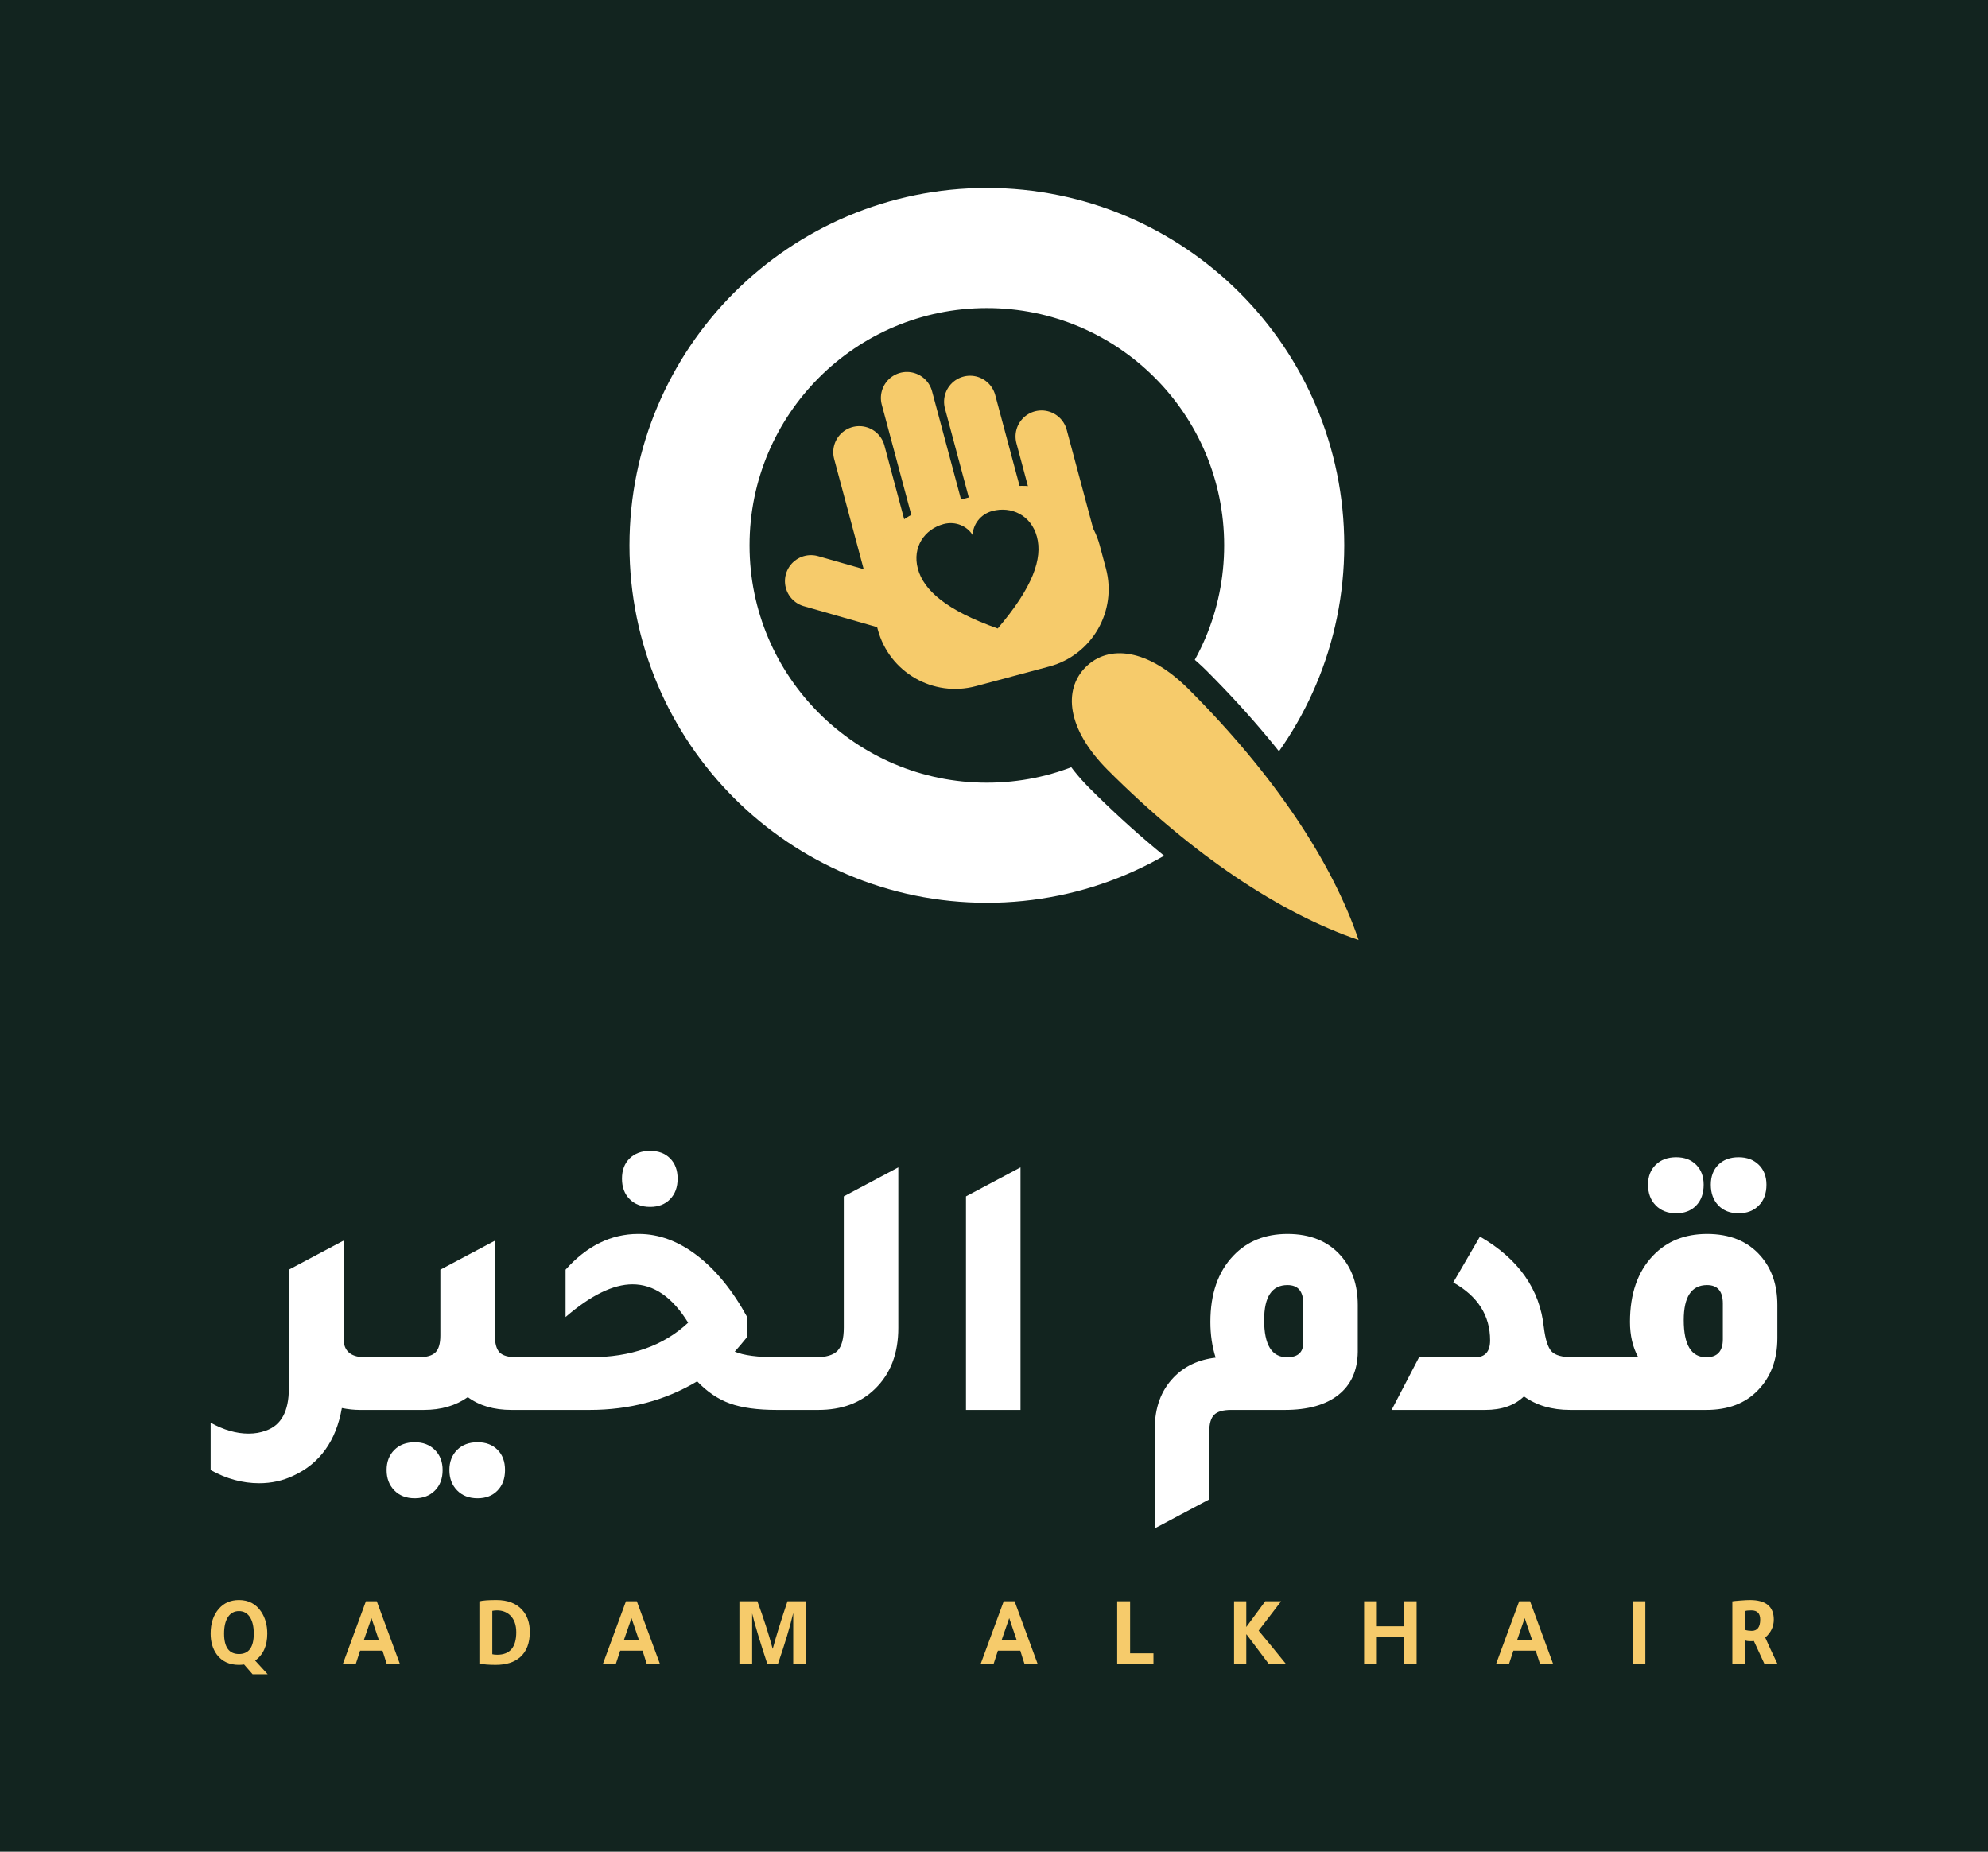
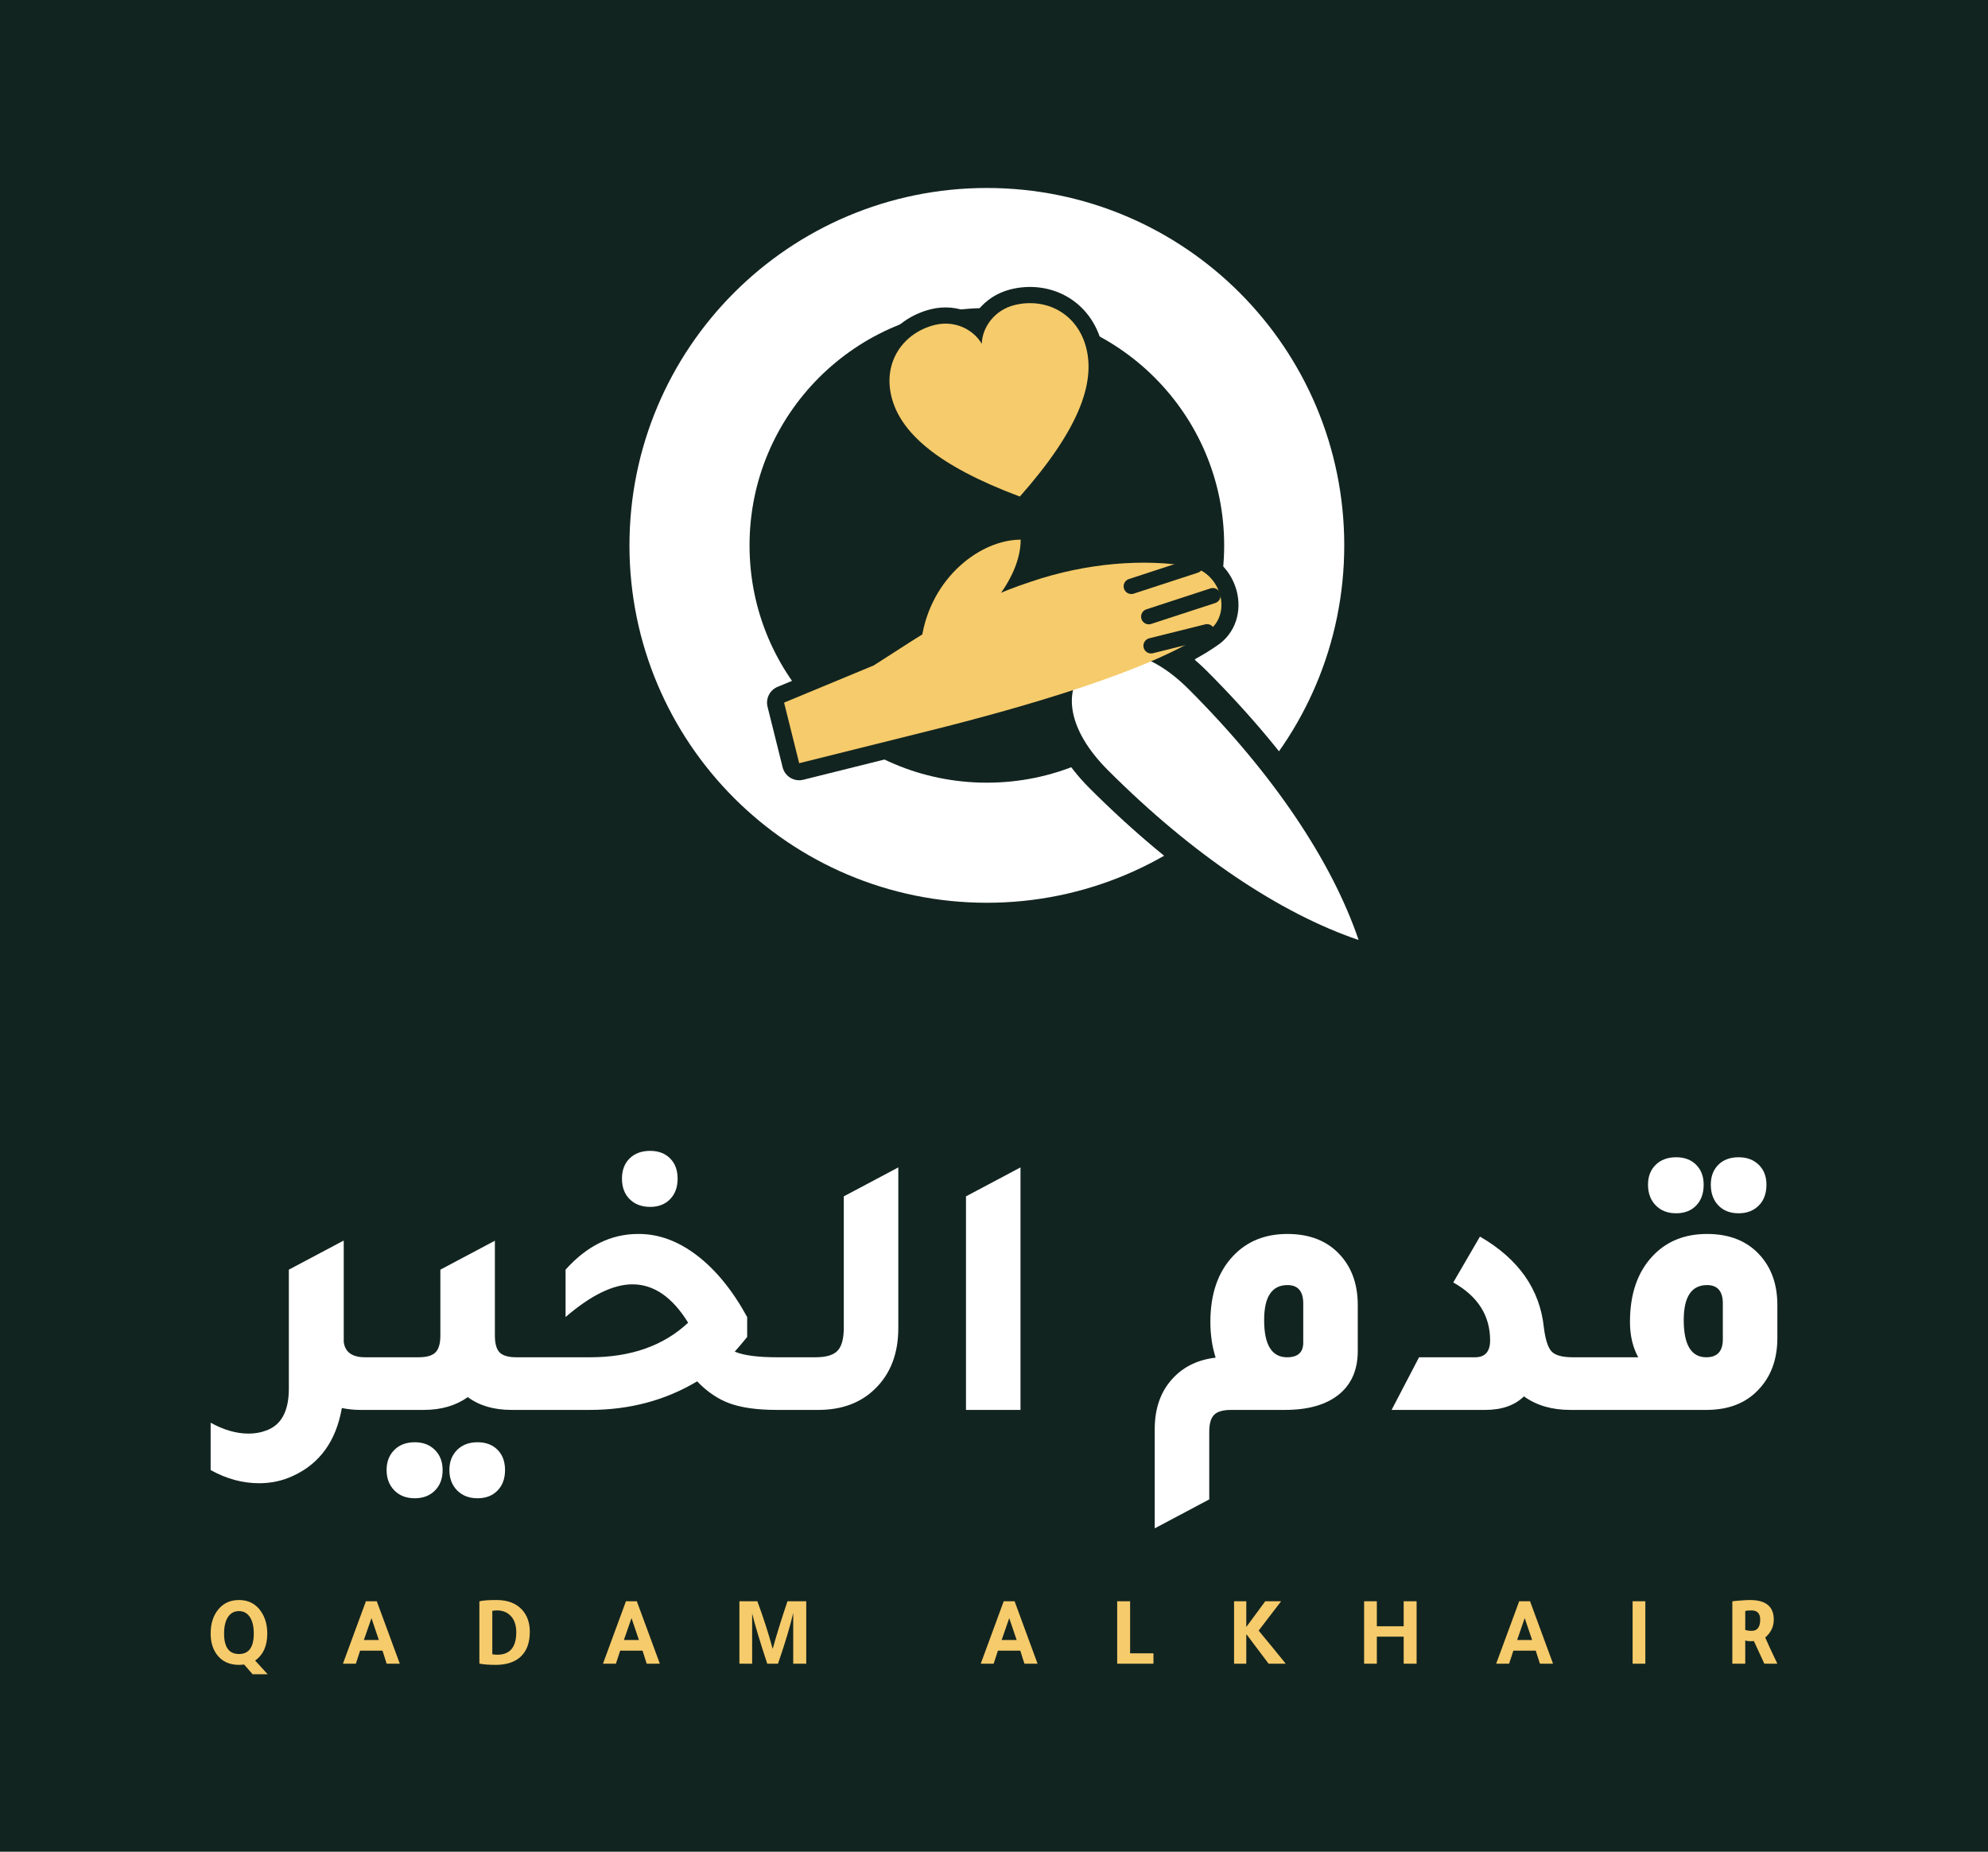
<svg xmlns="http://www.w3.org/2000/svg" viewBox="0 0 423 394" width="423" height="394" role="img">
  <defs>
-     <mask id="ms2" maskUnits="userSpaceOnUse" x="-20" y="-20" width="240" height="240">
-       <rect x="-20" y="-20" width="240" height="240" fill="#fff" />
+     <mask id="ss2" maskUnits="userSpaceOnUse" x="-40" y="-40" width="300" height="300">
+       <rect x="-40" y="-40" width="300" height="300" fill="#fff" />
+       <path d="M92,49 L78,50" stroke="#000" stroke-width="3.2" stroke-linecap="round" />
+       <path d="M94,56 L80,57" stroke="#000" stroke-width="3.2" stroke-linecap="round" />
+       <path d="M91,63 L79,63" stroke="#000" stroke-width="3.2" stroke-linecap="round" />
+     </mask>
+     <mask id="ms2" maskUnits="userSpaceOnUse" x="-40" y="-40" width="300" height="300">
+       <rect x="-40" y="-40" width="300" height="300" fill="#fff" />
      <g transform="matrix(0.70711 0.70711 0.70711 -0.70711 124 140)">
        <path d="M58,0 C45,6.4 27,10 6,10 C-4.2,10 -9.5,5.6 -9.5,0 C-9.5,-5.6 -4.2,-10 6,-10 C27,-10 45,-6.4 58,0 Z" fill="#000" stroke="#000" stroke-width="9" stroke-linejoin="round" />
      </g>
+       <g transform="translate(100 122) rotate(-14) scale(0.84) translate(-48 -46)" stroke="#000" stroke-width="7.1" stroke-linejoin="round">
+         <path d="M2,56 L22,53 C34,49 44,45 58,44 C70,43 82,45 91,49 C97,52 97,61 91,63 C78,68 50,69 30,69 L2,69 Z" fill="#000" />
+         <path d="M33,50 C38,38 50,33 58,35 C56,43 46,50 36,53 Z" fill="#000" />
+         <g transform="translate(60 12) scale(0.95)">
+           <path d="M0,15 C-16,4 -22,-5 -22,-13 C-22,-21 -16,-26 -9,-26 C-4.5,-26 -1,-23 0,-19.5 C1,-23 4.5,-26 9,-26 C16,-26 22,-21 22,-13 C22,-5 16,4 0,15 Z" fill="#000" />
+         </g>
+       </g>
    </mask>
-     <mask id="ps2" maskUnits="userSpaceOnUse" x="-40" y="-40" width="280" height="280">
-       <rect x="-40" y="-40" width="280" height="280" fill="#fff" />
-       <g transform="translate(48 57) scale(0.7)">
-         <path d="M0,15 C-16,4 -22,-5 -22,-13 C-22,-21 -16,-26 -9,-26 C-4.5,-26 -1,-23 0,-19.5 C1,-23 4.5,-26 9,-26 C16,-26 22,-21 22,-13 C22,-5 16,4 0,15 Z" fill="#000" />
+     <mask id="ts2" maskUnits="userSpaceOnUse" x="-40" y="-40" width="300" height="300">
+       <rect x="-40" y="-40" width="300" height="300" fill="#fff" />
+       <g transform="translate(100 122) rotate(-14) scale(0.84) translate(-48 -46)" stroke="#000" stroke-width="7.1" stroke-linejoin="round">
+         <path d="M2,56 L22,53 C34,49 44,45 58,44 C70,43 82,45 91,49 C97,52 97,61 91,63 C78,68 50,69 30,69 L2,69 Z" fill="#000" />
+         <path d="M33,50 C38,38 50,33 58,35 C56,43 46,50 36,53 Z" fill="#000" />
+         <g transform="translate(60 12) scale(0.95)">
+           <path d="M0,15 C-16,4 -22,-5 -22,-13 C-22,-21 -16,-26 -9,-26 C-4.5,-26 -1,-23 0,-19.5 C1,-23 4.5,-26 9,-26 C16,-26 22,-21 22,-13 C22,-5 16,4 0,15 Z" fill="#000" />
+         </g>
      </g>
    </mask>
  </defs>
  <rect width="423" height="394" fill="#12241F" />
  <g transform="translate(90.74 -20.23) scale(1.21673)">
    <g transform="translate(-2 0)">
      <circle cx="100" cy="112" r="52" fill="none" stroke="#FFFFFF" stroke-width="21" mask="url(#ms2)" />
-       <g transform="translate(98 112) rotate(-15) scale(0.70) translate(-48 -46)">
-         <g mask="url(#ps2)">
-           <path d="M26,52 L26,16" stroke="#F6CB6B" stroke-width="13" stroke-linecap="round" fill="none" />
-           <path d="M41,52 L41,6" stroke="#F6CB6B" stroke-width="13" stroke-linecap="round" fill="none" />
-           <path d="M56,52 L56,11" stroke="#F6CB6B" stroke-width="13" stroke-linecap="round" fill="none" />
-           <path d="M71,52 L71,24" stroke="#F6CB6B" stroke-width="13" stroke-linecap="round" fill="none" />
-           <path d="M26,56 L6,44" stroke="#F6CB6B" stroke-width="13" stroke-linecap="round" fill="none" />
-           <rect x="19" y="34" width="59" height="46" rx="20" fill="#F6CB6B" />
+       <g mask="url(#ts2)" transform="matrix(0.70711 0.70711 0.70711 -0.70711 124 140)">
+         <path d="M58,0 C45,6.4 27,10 6,10 C-4.2,10 -9.5,5.6 -9.5,0 C-9.5,-5.6 -4.2,-10 6,-10 C27,-10 45,-6.4 58,0 Z" fill="#FFFFFF" />
+       </g>
+       <g transform="translate(100 122) rotate(-14) scale(0.84) translate(-48 -46)">
+         <g mask="url(#ss2)">
+           <path d="M2,56 L22,53 C34,49 44,45 58,44 C70,43 82,45 91,49 C97,52 97,61 91,63 C78,68 50,69 30,69 L2,69 Z" fill="#F6CB6B" />
+           <path d="M33,50 C38,38 50,33 58,35 C56,43 46,50 36,53 Z" fill="#F6CB6B" />
        </g>
-       </g>
-       <g transform="matrix(0.70711 0.70711 0.70711 -0.70711 124 140)">
-         <path d="M58,0 C45,6.4 27,10 6,10 C-4.2,10 -9.5,5.6 -9.5,0 C-9.5,-5.6 -4.2,-10 6,-10 C27,-10 45,-6.4 58,0 Z" fill="#F6CB6B" />
+         <g transform="translate(60 12) scale(0.95)">
+           <path d="M0,15 C-16,4 -22,-5 -22,-13 C-22,-21 -16,-26 -9,-26 C-4.5,-26 -1,-23 0,-19.5 C1,-23 4.5,-26 9,-26 C16,-26 22,-21 22,-13 C22,-5 16,4 0,15 Z" fill="#F6CB6B" />
+         </g>
      </g>
    </g>
  </g>
  <g transform="translate(50.18 300.00)">
    <path d="M27.52 -11.20H35.36V0.00H26.40Q24.56 0.00 22.56 -0.40Q20.72 10.08 12.24 14.00Q8.88 15.60 4.96 15.60Q-0.32 15.60 -5.36 12.80V2.72Q-1.20 5.04 2.72 5.04Q4.72 5.04 6.40 4.40Q11.28 2.72 11.28 -4.56V-29.84L22.88 -36.00V-35.92L22.96 -36.00V-14.48Q23.36 -11.20 27.52 -11.20Z M59.76 -11.20H67.52V0.00H58.64Q53.04 0.00 49.36 -2.72Q45.52 0.00 40.00 0.00H31.04V-11.20H38.88Q41.44 -11.20 42.48 -12.24Q43.52 -13.28 43.52 -15.84V-29.84L55.12 -36.00V-15.84Q55.12 -13.28 56.12 -12.24Q57.12 -11.20 59.76 -11.20ZM38.08 6.88Q40.72 6.88 42.36 8.52Q44.00 10.16 44.00 12.80Q44.00 15.52 42.36 17.16Q40.72 18.80 38.08 18.80Q35.36 18.80 33.72 17.12Q32.08 15.44 32.08 12.80Q32.08 10.16 33.72 8.52Q35.36 6.88 38.08 6.88ZM51.44 6.88Q54.08 6.88 55.68 8.48Q57.28 10.08 57.28 12.80Q57.28 15.52 55.68 17.16Q54.08 18.80 51.44 18.80Q48.72 18.80 47.08 17.12Q45.44 15.44 45.44 12.80Q45.44 10.16 47.08 8.52Q48.72 6.88 51.44 6.88Z M88.16 -43.20Q85.44 -43.20 83.80 -44.84Q82.16 -46.48 82.16 -49.20Q82.16 -51.92 83.80 -53.52Q85.44 -55.12 88.16 -55.12Q90.80 -55.12 92.40 -53.52Q94.00 -51.92 94.00 -49.20Q94.00 -46.48 92.40 -44.84Q90.80 -43.20 88.16 -43.20ZM115.20 -11.20H122.40V0.00H115.12Q108.96 0.00 105.16 -1.36Q101.36 -2.72 98.16 -6.08Q88.00 0.00 75.28 0.00H63.28V-11.20H75.36Q88.40 -11.20 96.24 -18.56Q91.20 -26.72 84.40 -26.72Q78.24 -26.72 70.16 -19.76V-29.84Q76.96 -37.44 85.60 -37.44H85.76Q92.16 -37.44 98.16 -32.84Q104.16 -28.24 108.80 -19.76V-15.52Q107.44 -13.84 106.16 -12.40Q108.96 -11.20 115.20 -11.20Z M118.16 0.00V-11.20H123.36Q126.72 -11.20 128.04 -12.60Q129.36 -14.00 129.36 -17.52V-45.44L140.96 -51.60V-17.44Q140.96 -9.28 136.00 -4.48Q131.44 0.00 123.92 0.00Z M155.36 0.00V-45.44L166.96 -51.60V0.00Z M208.48 -11.12Q207.36 -14.64 207.36 -18.72Q207.36 -27.68 212.24 -32.80Q216.64 -37.44 223.76 -37.44Q231.04 -37.44 235.12 -32.80Q238.72 -28.72 238.72 -22.32V-12.32Q238.64 -6.40 234.60 -3.20Q230.56 0.00 223.20 0.00H211.76Q209.20 0.00 208.16 1.04Q207.12 2.08 207.12 4.64V19.04L195.52 25.20V4.08Q195.52 -2.72 199.52 -6.88Q202.96 -10.48 208.48 -11.12ZM227.12 -14.32V-22.64Q227.12 -26.56 223.76 -26.56Q218.80 -26.56 218.80 -19.12Q218.80 -11.20 223.68 -11.20Q227.12 -11.20 227.12 -14.32Z M245.92 0.00 251.76 -11.20H263.68Q266.88 -11.20 266.88 -14.80Q266.88 -22.72 259.04 -27.12L264.72 -36.88Q277.04 -29.76 278.32 -17.52Q278.80 -13.68 279.96 -12.44Q281.12 -11.20 284.48 -11.20H290.88V0.00H283.92Q278.08 0.00 274.08 -2.88Q271.12 0.00 265.84 0.00Z M306.48 -41.84Q303.76 -41.84 302.12 -43.52Q300.48 -45.20 300.48 -47.92Q300.48 -50.56 302.12 -52.16Q303.76 -53.76 306.48 -53.76Q309.12 -53.76 310.72 -52.16Q312.32 -50.56 312.32 -47.92Q312.32 -45.12 310.72 -43.48Q309.12 -41.84 306.48 -41.84ZM319.76 -41.84Q317.04 -41.84 315.44 -43.52Q313.84 -45.20 313.84 -47.92Q313.84 -50.56 315.44 -52.16Q317.04 -53.76 319.76 -53.76Q322.40 -53.76 324.04 -52.16Q325.68 -50.56 325.68 -47.92Q325.68 -45.12 324.04 -43.48Q322.40 -41.84 319.76 -41.84ZM286.56 0.00V-11.20H298.40Q296.64 -14.40 296.64 -18.72Q296.64 -27.68 301.52 -32.80Q305.92 -37.44 313.04 -37.44Q320.32 -37.44 324.40 -32.80Q328.00 -28.72 328.00 -22.32V-15.28Q328.00 -8.40 323.84 -4.16Q319.84 0.00 312.88 0.00ZM316.40 -22.64Q316.40 -26.56 313.04 -26.56Q308.08 -26.56 308.08 -19.12Q308.08 -11.20 312.88 -11.20Q316.40 -11.20 316.40 -15.04Z" fill="#FFFFFF" />
  </g>
  <g transform="translate(43.98 354.00)">
    <path d="M7.96 0.17Q7.37 0.25 6.87 0.25Q3.78 0.25 2.14 -1.97Q0.84 -3.76 0.84 -6.41Q0.84 -9.70 2.60 -11.70Q4.22 -13.55 6.87 -13.55Q9.93 -13.55 11.59 -11.07Q12.89 -9.13 12.89 -6.41Q12.89 -2.50 10.31 -0.67Q11.53 0.69 12.98 2.25H9.77ZM6.87 -2.06Q10.02 -2.06 10.02 -6.41Q10.02 -8.76 9.11 -10.04Q8.27 -11.19 6.87 -11.19Q5.36 -11.19 4.53 -9.93Q3.70 -8.67 3.70 -6.41Q3.70 -2.06 6.87 -2.06Z M33.88 -13.29H36.19L41.09 0.00H38.29Q37.94 -1.05 37.41 -2.77H32.64Q32.35 -1.83 31.74 0.00H28.99ZM35.06 -9.70Q34.47 -8.04 33.44 -5.04H36.63Q35.65 -7.94 35.06 -9.70Z M58.02 -13.27Q59.05 -13.55 61.65 -13.55Q65.24 -13.55 67.13 -11.45Q68.75 -9.66 68.75 -6.78Q68.75 -3.19 66.69 -1.39Q64.82 0.25 61.49 0.25Q59.39 0.25 58.02 -0.02ZM60.77 -2.02Q61.19 -1.91 61.82 -1.91Q65.87 -1.91 65.87 -6.70Q65.87 -9.07 64.53 -10.33Q63.44 -11.34 61.76 -11.34Q61.28 -11.34 60.77 -11.24Z M89.21 -13.29H91.52L96.42 0.00H93.62Q93.27 -1.05 92.74 -2.77H87.98Q87.68 -1.83 87.07 0.00H84.32ZM90.39 -9.70Q89.80 -8.04 88.77 -5.04H91.97Q90.98 -7.94 90.39 -9.70Z M120.43 -3.15Q121.61 -7.46 123.58 -13.29H127.57V0.00H124.80V-10.79Q123.81 -6.53 121.56 0.00H119.27Q116.90 -7.20 116.06 -10.69V0.00H113.35V-13.29H117.17Q119.15 -7.92 120.43 -3.15Z M169.59 -13.29H171.90L176.79 0.00H174.00Q173.64 -1.05 173.12 -2.77H168.35Q168.06 -1.83 167.45 0.00H164.70ZM170.76 -9.70Q170.18 -8.04 169.15 -5.04H172.34Q171.35 -7.94 170.76 -9.70Z M193.73 0.00V-13.29H196.48V-2.21H201.45V0.00Z M221.20 -13.29V-7.81Q223.98 -11.57 225.24 -13.29H228.62Q226.45 -10.46 223.83 -7.04Q226.58 -3.74 229.60 0.00H225.95Q224.02 -2.58 221.27 -6.22H221.20V0.00H218.60V-13.29Z M248.98 0.00H246.27V-13.29H248.98V-7.96H254.69V-13.29H257.44V0.00H254.69V-5.75H248.98Z M279.27 -13.29H281.58L286.47 0.00H283.68Q283.32 -1.05 282.79 -2.77H278.03Q277.73 -1.83 277.12 0.00H274.37ZM280.44 -9.70Q279.85 -8.04 278.83 -5.04H282.02Q281.03 -7.94 280.44 -9.70Z M306.11 -13.29V0.00H303.40V-13.29Z M324.62 0.00V-13.27Q324.92 -13.34 326.28 -13.44Q327.65 -13.55 328.36 -13.55Q333.44 -13.55 333.44 -9.39Q333.44 -7.14 331.62 -5.57Q332.37 -3.82 334.20 0.00H331.43Q330.40 -2.25 329.20 -4.83Q328.97 -4.79 328.57 -4.79Q327.65 -4.79 327.37 -4.96V0.00ZM327.37 -11.19V-7.18Q328.00 -6.99 328.74 -6.99Q330.55 -6.99 330.55 -9.39Q330.55 -11.34 328.68 -11.34Q327.61 -11.34 327.37 -11.19Z" fill="#F6CB6B" />
  </g>
</svg>
